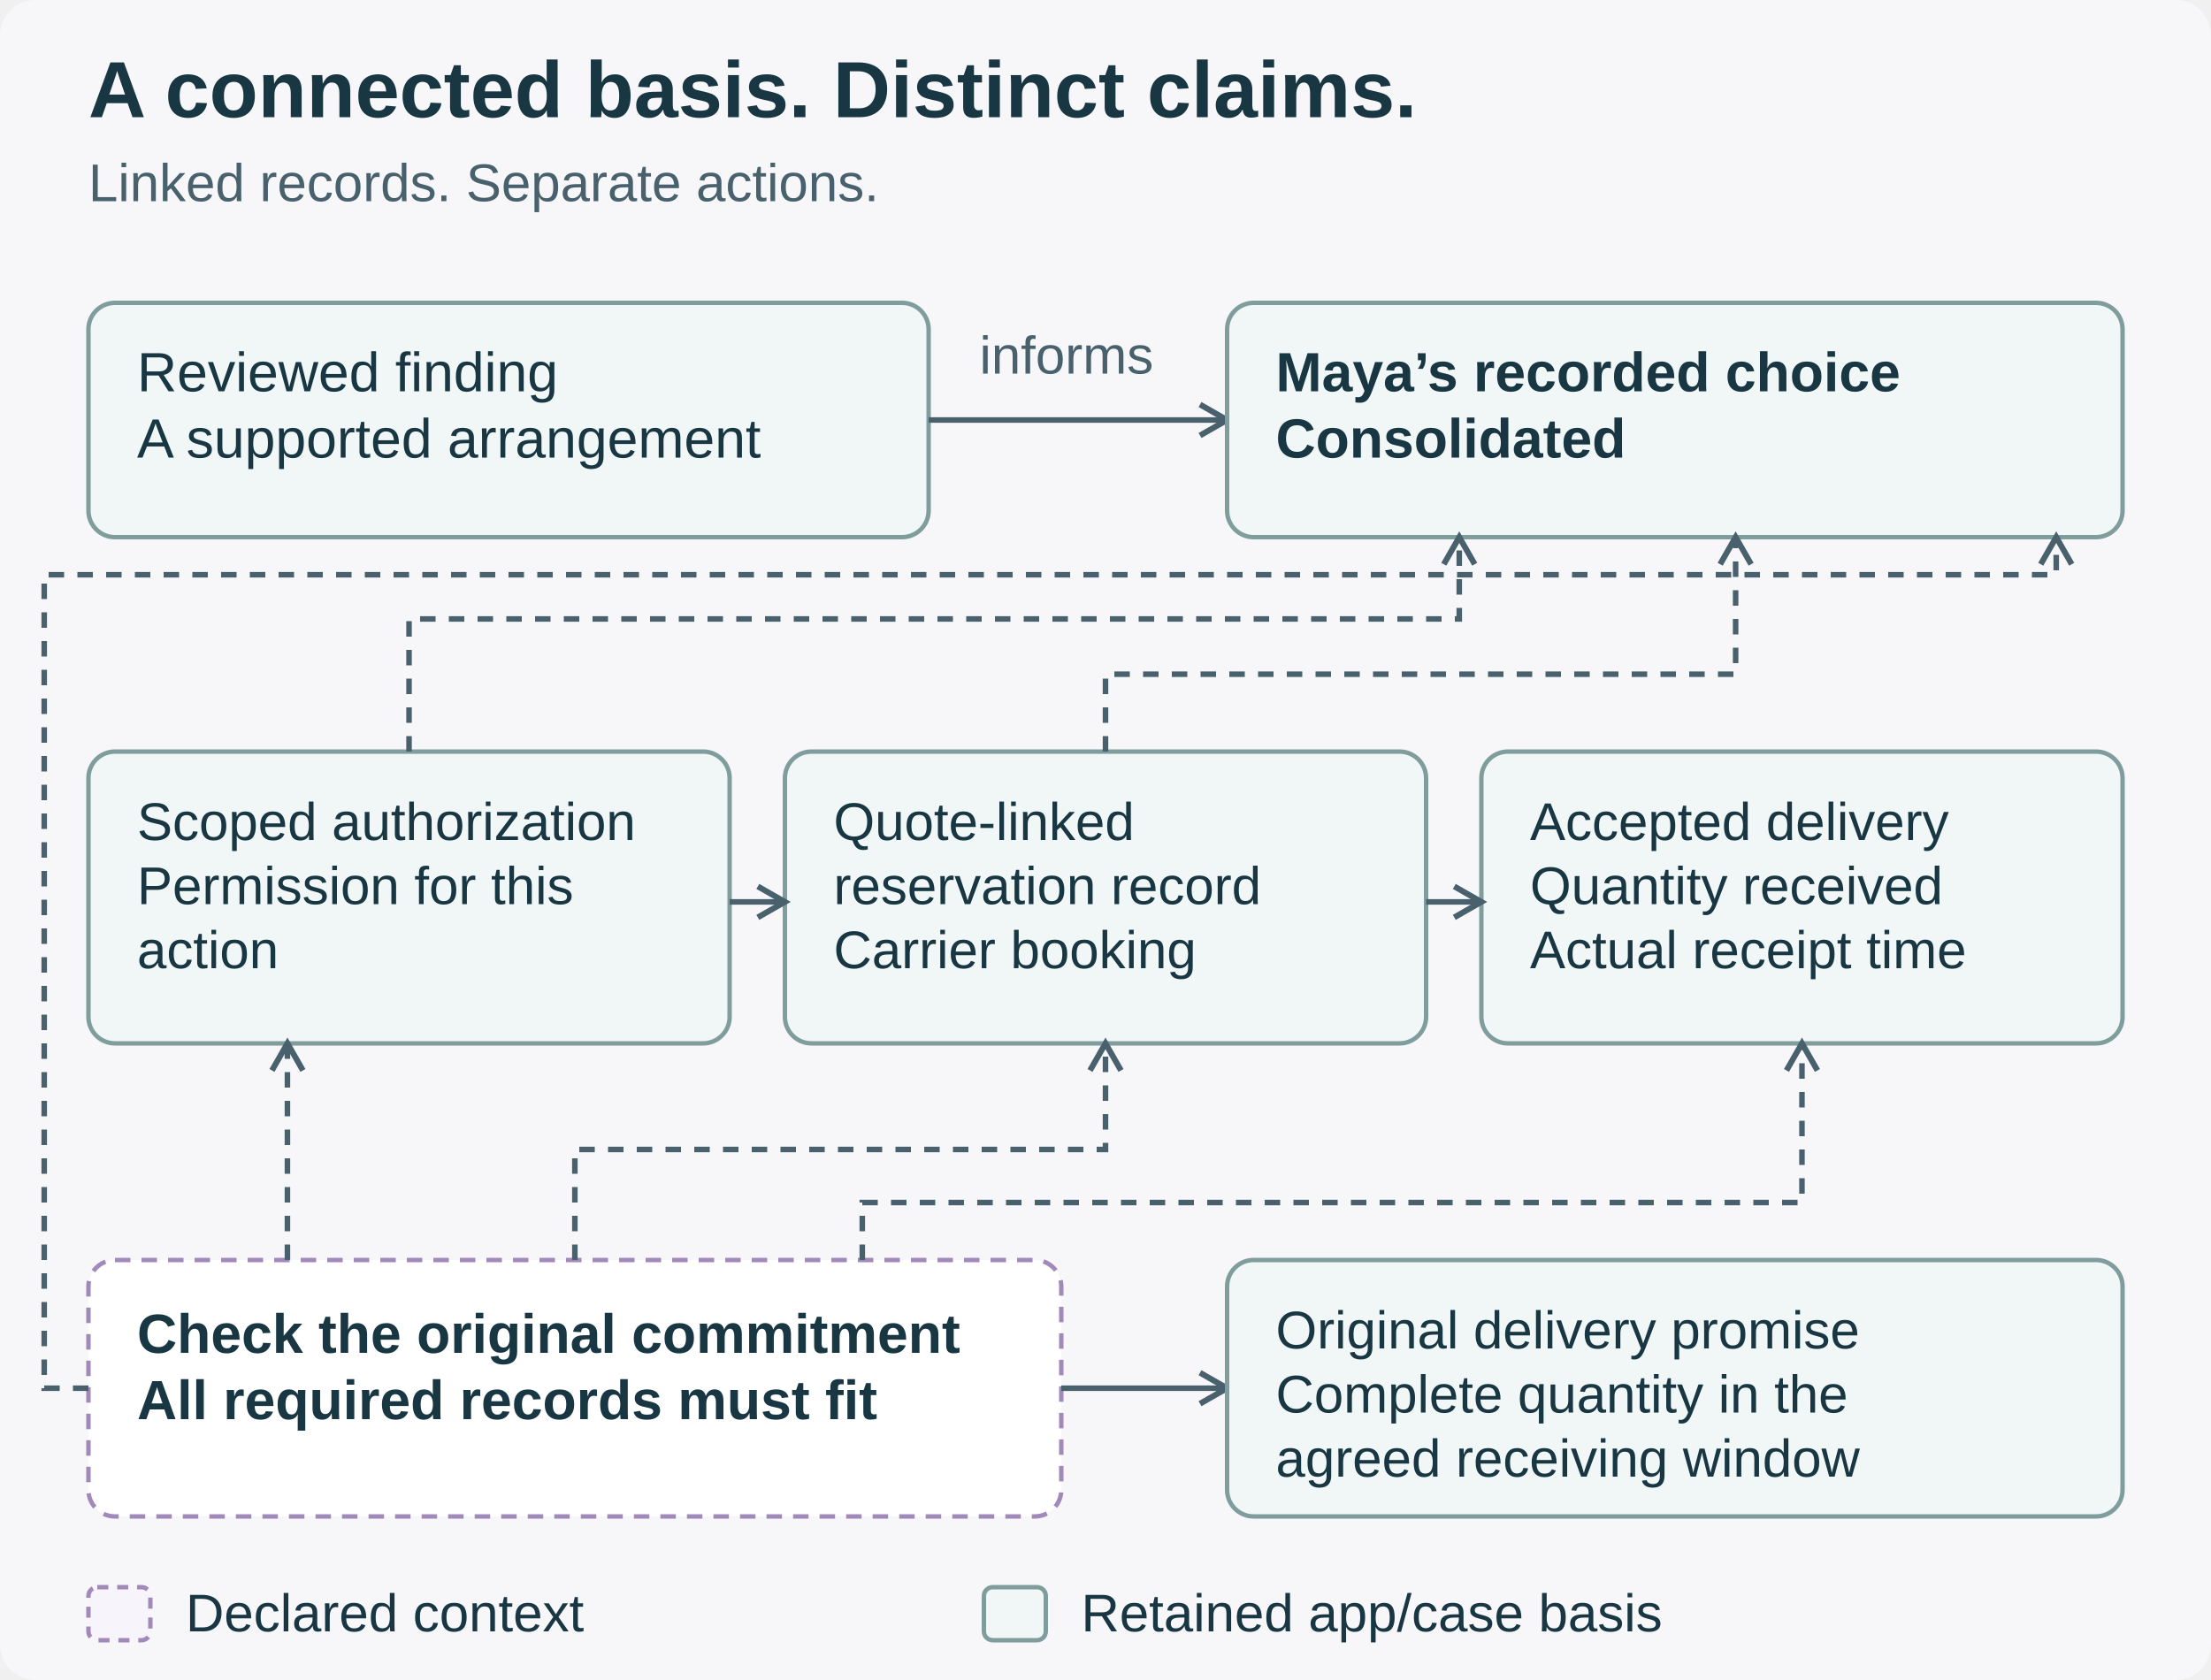
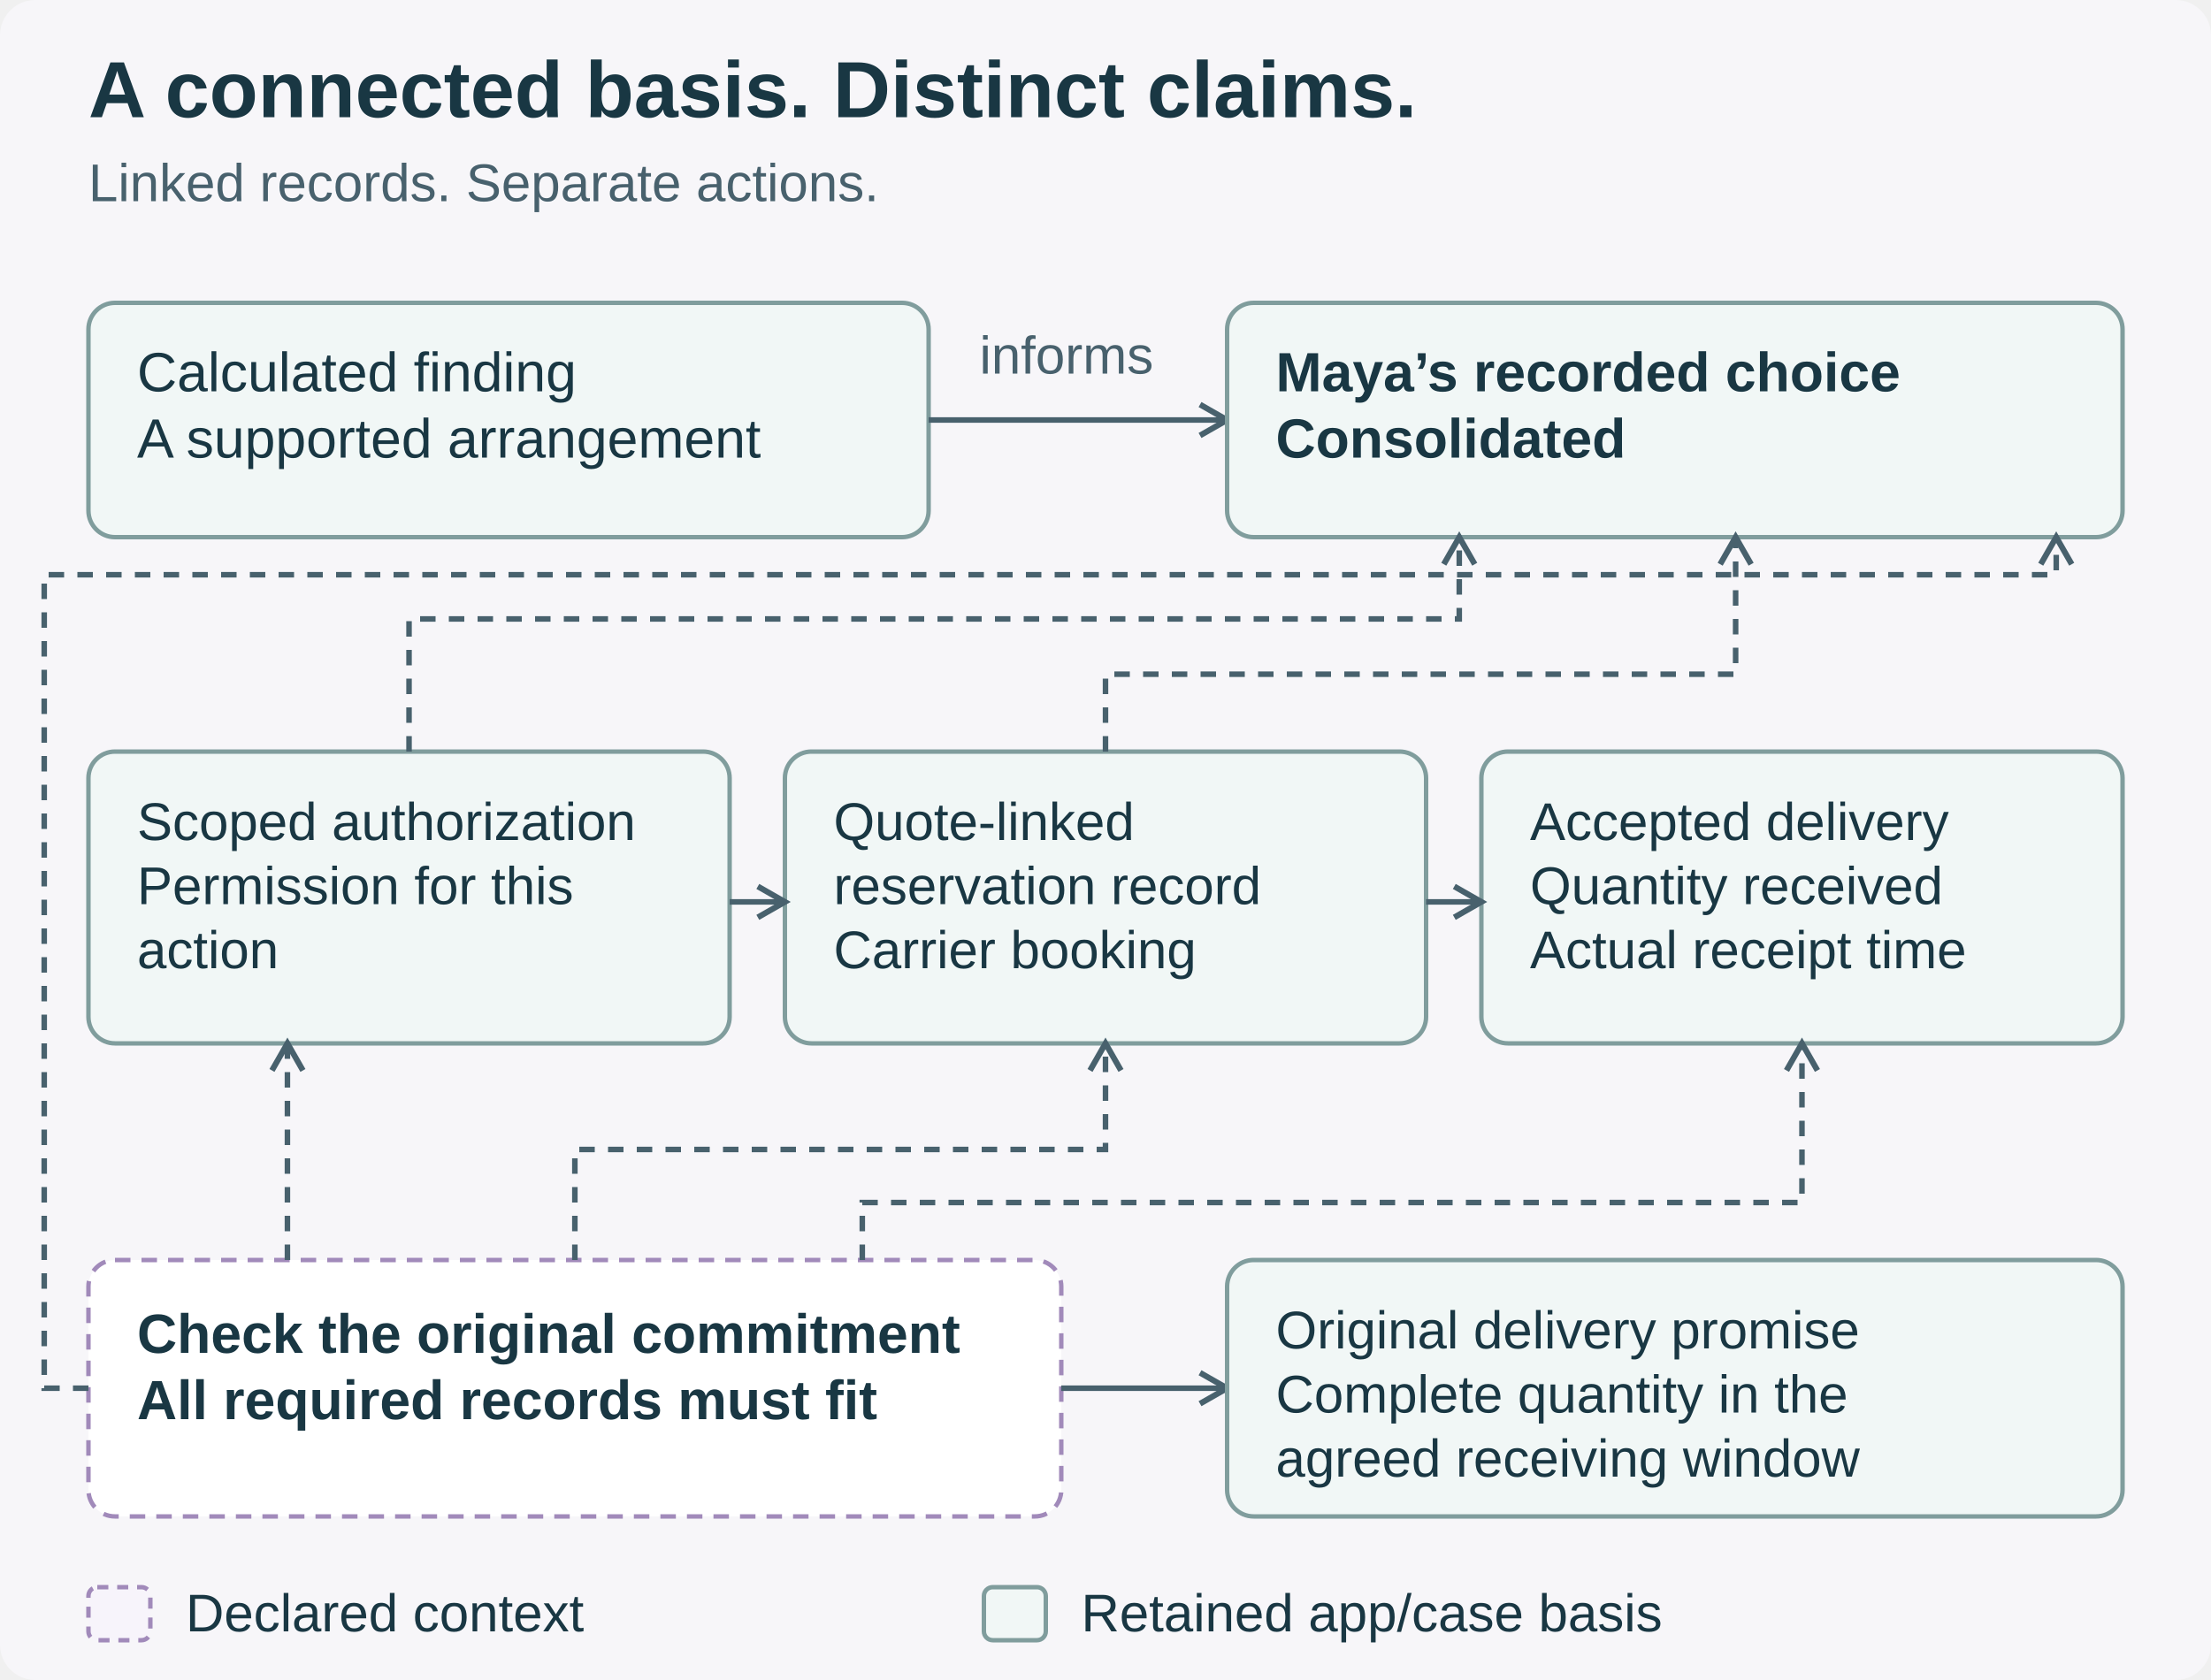
- <svg xmlns="http://www.w3.org/2000/svg" width="1000" height="760" viewBox="0 0 1000 760" role="img" aria-labelledby="operating-claims-desktop-title operating-claims-desktop-desc" data-model="shipment-readiness-decision-maps" data-model-sha256="e6fb533e46eeb69182a0cdbcc25845e7f0831f4fba857231909f8c2089e7b2bd" data-view="operating-claims" data-variant="desktop">
+ <svg xmlns="http://www.w3.org/2000/svg" width="1000" height="760" viewBox="0 0 1000 760" role="img" aria-labelledby="operating-claims-desktop-title operating-claims-desktop-desc" data-model="shipment-readiness-decision-maps" data-model-sha256="f8cfcf24f314082466d22be0003b1e5bed82153a4bd17e4f52879d578a10f13a" data-view="operating-claims" data-variant="desktop">
  <defs>
    <marker id="operating-claims-desktop-arrow" viewBox="0 0 10 10" refX="8" refY="5" markerWidth="7" markerHeight="7" orient="auto">
      <path d="M1 1L8 5L1 9" fill="none" stroke="#48616d" stroke-width="1.5" />
    </marker>
  </defs>
  <rect width="1000" height="760" rx="16" fill="#f7f6f9" />
  <g font-family="Arial,Helvetica,sans-serif">
    <text x="40" y="53" font-size="36" font-weight="700" fill="#193743" text-anchor="start">
      <tspan x="40" dy="0">A connected basis. Distinct claims.</tspan>
    </text>
    <text x="40" y="91" font-size="24" font-weight="400" fill="#48616d" text-anchor="start">
      <tspan x="40" dy="0">Linked records. Separate actions.</tspan>
    </text>
    <rect x="40" y="137" width="380" height="106" rx="12" fill="#f1f7f6" stroke="#809d9d" stroke-width="2" />
    <g data-node="reviewed-finding" data-type="finding" data-status="evaluated-binding">
      <text x="62" y="177" font-size="25" font-weight="400" fill="#193743" text-anchor="start">
-         <tspan x="62" dy="0">Reviewed finding</tspan>
+         <tspan x="62" dy="0">Calculated finding</tspan>
        <tspan x="62" dy="30">A supported arrangement</tspan>
      </text>
    </g>
    <g data-edge="finding-informs-choice" data-from="reviewed-finding" data-to="chosen-arrangement" data-relation="informs" data-status="declared-context">
      <path d="M420 190H555" fill="none" stroke="#48616d" stroke-width="2.5" marker-end="url(#operating-claims-desktop-arrow)" />
    </g>
    <text x="443" y="169" font-size="24" font-weight="400" fill="#48616d" text-anchor="start">
      <tspan x="443" dy="0">informs</tspan>
    </text>
    <rect x="555" y="137" width="405" height="106" rx="12" fill="#f1f7f6" stroke="#809d9d" stroke-width="2" />
    <g data-node="chosen-arrangement" data-type="decision" data-status="evaluated-binding">
      <text x="577" y="177" font-size="25" font-weight="700" fill="#193743" text-anchor="start">
        <tspan x="577" dy="0">Maya’s recorded choice</tspan>
        <tspan x="577" dy="30">Consolidated</tspan>
      </text>
    </g>
    <rect x="40" y="340" width="290" height="132" rx="12" fill="#f1f7f6" stroke="#809d9d" stroke-width="2" />
    <g data-node="scoped-authorization" data-type="record" data-status="evaluated-binding">
      <text x="62" y="380" font-size="24" font-weight="400" fill="#193743" text-anchor="start">
        <tspan x="62" dy="0">Scoped authorization</tspan>
        <tspan x="62" dy="29">Permission for this</tspan>
        <tspan x="62" dy="29">action</tspan>
      </text>
    </g>
    <rect x="355" y="340" width="290" height="132" rx="12" fill="#f1f7f6" stroke="#809d9d" stroke-width="2" />
    <g data-node="carrier-reservation" data-type="record" data-status="evaluated-binding">
      <text x="377" y="380" font-size="24" font-weight="400" fill="#193743" text-anchor="start">
        <tspan x="377" dy="0">Quote-linked</tspan>
        <tspan x="377" dy="29">reservation record</tspan>
        <tspan x="377" dy="29">Carrier booking</tspan>
      </text>
    </g>
    <rect x="670" y="340" width="290" height="132" rx="12" fill="#f1f7f6" stroke="#809d9d" stroke-width="2" />
    <g data-node="accepted-delivery" data-type="record" data-status="evaluated-binding">
      <text x="692" y="380" font-size="24" font-weight="400" fill="#193743" text-anchor="start">
        <tspan x="692" dy="0">Accepted delivery</tspan>
        <tspan x="692" dy="29">Quantity received</tspan>
        <tspan x="692" dy="29">Actual receipt time</tspan>
      </text>
    </g>
    <g data-edge="authority-precedes-reservation" data-from="scoped-authorization" data-to="carrier-reservation" data-relation="precedes" data-status="declared-context">
      <path d="M330 408H355" fill="none" stroke="#48616d" stroke-width="2.5" marker-end="url(#operating-claims-desktop-arrow)" />
    </g>
    <g data-edge="booking-precedes-delivery" data-from="carrier-reservation" data-to="accepted-delivery" data-relation="precedes" data-status="declared-context">
      <path d="M645 408H670" fill="none" stroke="#48616d" stroke-width="2.5" marker-end="url(#operating-claims-desktop-arrow)" />
    </g>
    <g data-edge="authority-for-choice" data-from="scoped-authorization" data-to="chosen-arrangement" data-relation="applies-to" data-status="declared-context">
      <path d="M185 340V280H660V243" fill="none" stroke="#48616d" stroke-width="2.5" stroke-dasharray="7 6" marker-end="url(#operating-claims-desktop-arrow)" />
    </g>
    <g data-edge="booking-for-choice" data-from="carrier-reservation" data-to="chosen-arrangement" data-relation="applies-to" data-status="declared-context">
      <path d="M500 340V305H785V243" fill="none" stroke="#48616d" stroke-width="2.5" stroke-dasharray="7 6" marker-end="url(#operating-claims-desktop-arrow)" />
    </g>
    <rect x="40" y="570" width="440" height="116" rx="12" fill="#fff" stroke="#a18aba" stroke-width="2" stroke-dasharray="7 5" />
    <g data-node="completion-review" data-type="finding" data-status="declared-context">
      <text x="62" y="612" font-size="25" font-weight="700" fill="#193743" text-anchor="start">
        <tspan x="62" dy="0">Check the original commitment</tspan>
        <tspan x="62" dy="30">All required records must fit</tspan>
      </text>
    </g>
    <g data-edge="completion-requires-authority" data-from="completion-review" data-to="scoped-authorization" data-relation="requires" data-status="declared-context">
      <path d="M130 570V472" fill="none" stroke="#48616d" stroke-width="2.5" stroke-dasharray="7 6" marker-end="url(#operating-claims-desktop-arrow)" />
    </g>
    <g data-edge="completion-requires-reservation" data-from="completion-review" data-to="carrier-reservation" data-relation="requires" data-status="declared-context">
      <path d="M260 570V520H500V472" fill="none" stroke="#48616d" stroke-width="2.5" stroke-dasharray="7 6" marker-end="url(#operating-claims-desktop-arrow)" />
    </g>
    <g data-edge="completion-requires-delivery" data-from="completion-review" data-to="accepted-delivery" data-relation="requires" data-status="declared-context">
      <path d="M390 570V544H815V472" fill="none" stroke="#48616d" stroke-width="2.5" stroke-dasharray="7 6" marker-end="url(#operating-claims-desktop-arrow)" />
    </g>
    <g data-edge="completion-requires-choice" data-from="completion-review" data-to="chosen-arrangement" data-relation="requires" data-status="declared-context">
      <path d="M40 628H20V260H930V243" fill="none" stroke="#48616d" stroke-width="2.5" stroke-dasharray="7 6" marker-end="url(#operating-claims-desktop-arrow)" />
    </g>
    <g data-edge="completion-meets-promise" data-from="completion-review" data-to="original-promise" data-relation="must-satisfy" data-status="declared-context">
      <path d="M480 628H555" fill="none" stroke="#48616d" stroke-width="2.5" marker-end="url(#operating-claims-desktop-arrow)" />
    </g>
    <rect x="555" y="570" width="405" height="116" rx="12" fill="#f1f7f6" stroke="#809d9d" stroke-width="2" />
    <g data-node="original-promise" data-type="requirement" data-status="evaluated-binding">
      <text x="577" y="610" font-size="24" font-weight="400" fill="#193743" text-anchor="start">
        <tspan x="577" dy="0">Original delivery promise</tspan>
        <tspan x="577" dy="29">Complete quantity in the</tspan>
        <tspan x="577" dy="29">agreed receiving window</tspan>
      </text>
    </g>
    <rect x="40" y="718" width="28" height="24" rx="4" fill="#f7f4fb" stroke="#a18aba" stroke-width="2" stroke-dasharray="5 4" />
    <text x="84" y="738" font-size="24" font-weight="400" fill="#193743" text-anchor="start">
      <tspan x="84" dy="0">Declared context</tspan>
    </text>
    <rect x="445" y="718" width="28" height="24" rx="4" fill="#f1f7f6" stroke="#809d9d" stroke-width="2" />
    <text x="489" y="738" font-size="24" font-weight="400" fill="#193743" text-anchor="start">
      <tspan x="489" dy="0">Retained app/case basis</tspan>
    </text>
  </g>
</svg>
